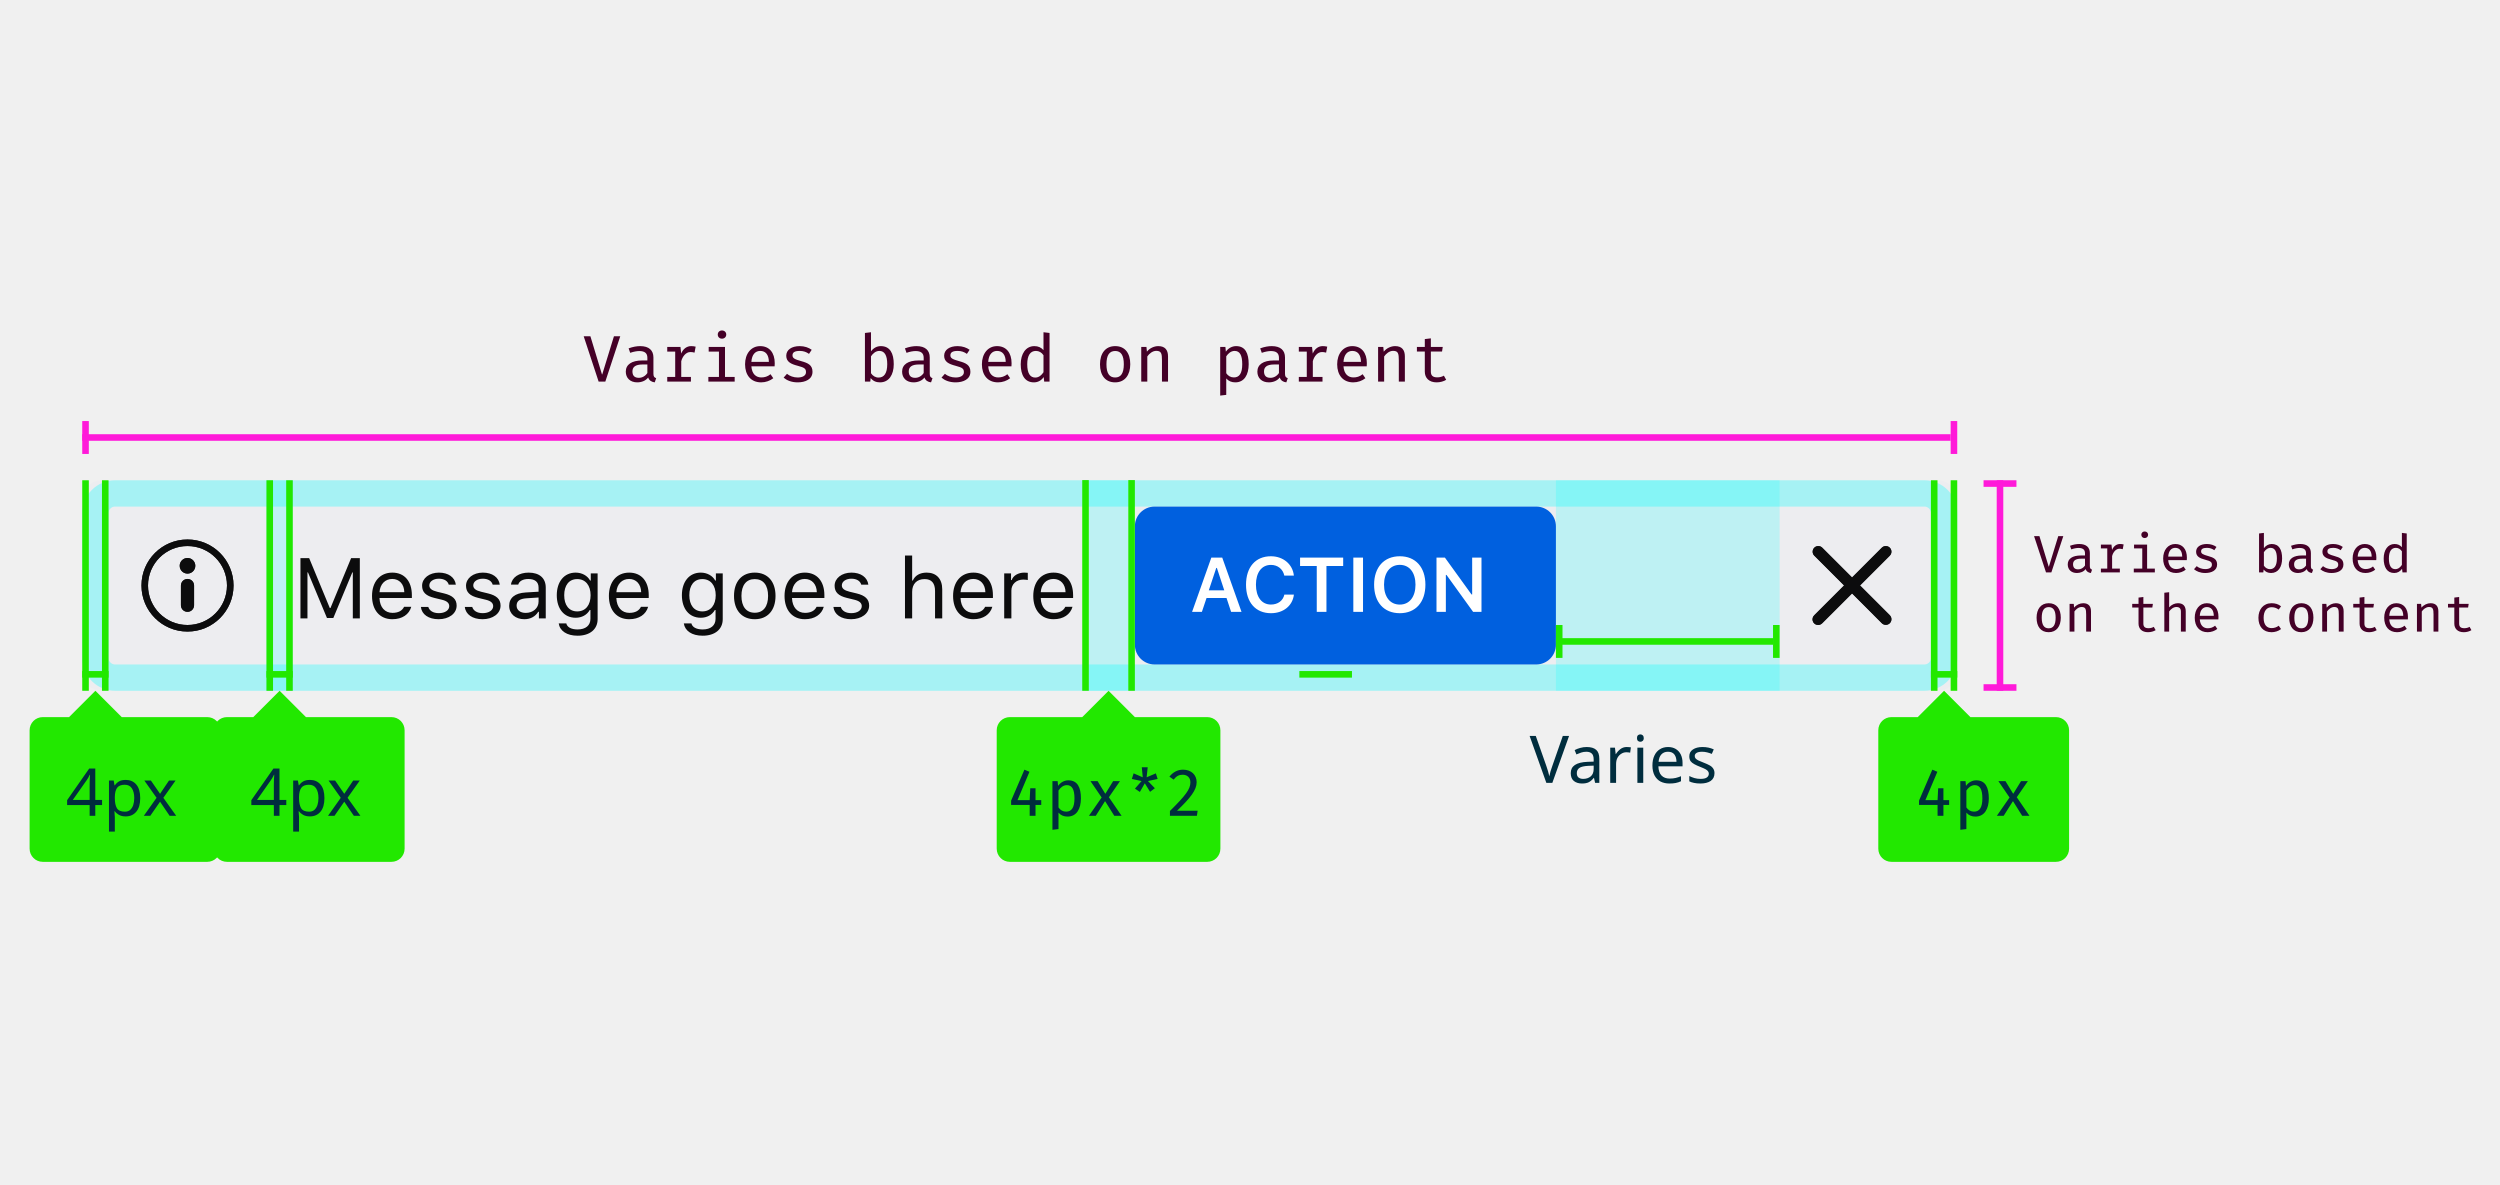
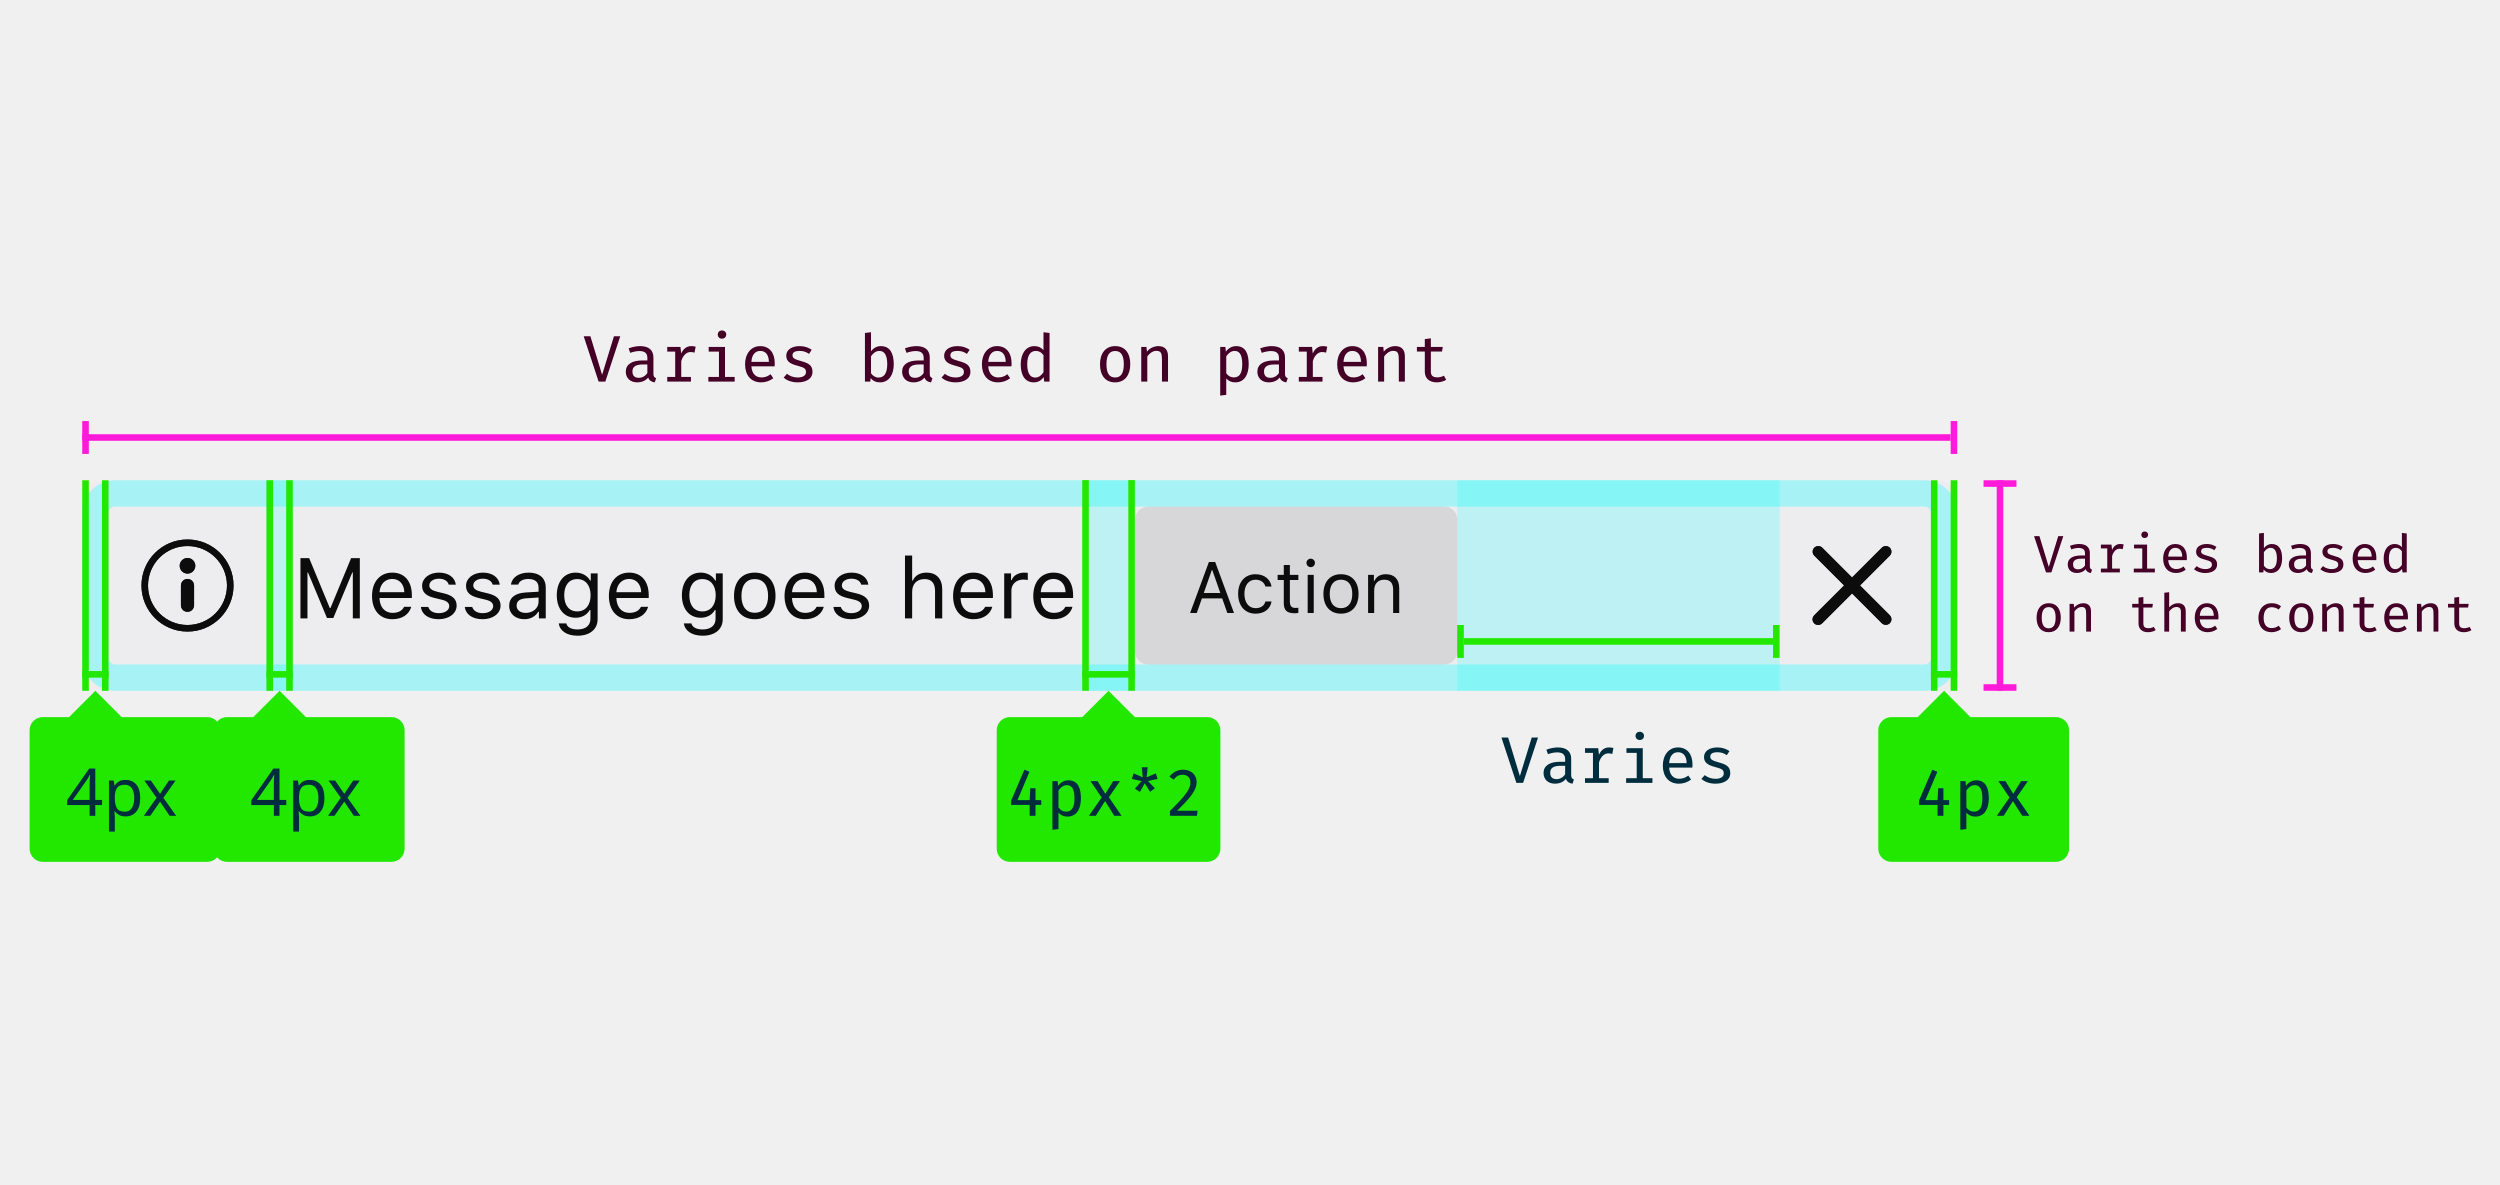
<svg xmlns="http://www.w3.org/2000/svg" xmlns:xlink="http://www.w3.org/1999/xlink" width="380" height="180" viewBox="0 0 380 180">
  <defs>
    <rect id="s-gen-a" width="285" height="32" rx="3" />
    <path id="s-gen-b" d="M7.223,5.989 L11.759,1.453 C12.084,1.116 12.08,0.582 11.749,0.251 C11.418,-0.08 10.884,-0.084 10.547,0.241 L6.011,4.777 L1.474,0.241 C1.137,-0.084 0.603,-0.08 0.272,0.251 C-0.058,0.582 -0.063,1.116 0.262,1.453 L4.799,5.989 L0.262,10.526 C0.039,10.742 -0.05,11.06 0.028,11.36 C0.106,11.66 0.34,11.894 0.64,11.972 C0.94,12.05 1.258,11.961 1.474,11.738 L6.011,7.201 L10.547,11.738 C10.884,12.063 11.418,12.058 11.749,11.728 C12.08,11.397 12.084,10.863 11.759,10.526 L7.223,5.989 Z" />
    <path id="s-gen-d" d="M7,0 C3.134,-6.66133815e-16 4.4408921e-16,3.134 0,7 C-4.4408921e-16,10.866 3.134,14 7,14 C10.866,14 14,10.866 14,7 C13.996,3.136 10.864,0.004 7,3.77475828e-15 L7,0 Z M7,13 C3.686,13 1,10.314 1,7 C1,3.686 3.686,1 7,1 C10.314,1 13,3.686 13,7 C12.996,10.312 10.312,12.996 7,13 Z M7,6 C6.448,6 6,6.448 6,7 L6,10 C6,10.552 6.448,11 7,11 C7.552,11 8,10.552 8,10 L8,7 C8,6.448 7.552,6 7,6 Z M7,2.812 C6.344,2.812 5.812,3.344 5.812,4 C5.812,4.656 6.344,5.188 7,5.188 C7.656,5.188 8.188,4.656 8.188,4 C8.188,3.685 8.063,3.383 7.84,3.16 C7.617,2.937 7.315,2.812 7,2.812 L7,2.812 Z" />
-     <rect id="s-gen-f" width="64" height="24" rx="3" />
+     <rect id="s-gen-f" width="49" height="24" x=".52" rx="2" />
  </defs>
  <g fill="none" fill-rule="evenodd">
    <g transform="translate(4.5 64)">
      <g transform="translate(8 9)">
        <use fill="#EDEDF0" xlink:href="#s-gen-a" />
        <rect width="281" height="28" x="2" y="2" stroke="#00FEFF" stroke-opacity=".3" stroke-width="4" rx="3" />
        <g transform="translate(257 4)">
          <rect width="24" height="24" />
          <g transform="translate(6 6)">
            <mask id="s-gen-c" fill="#fff">
              <use xlink:href="#s-gen-b" />
            </mask>
            <use fill="#0C0C0D" fill-opacity=".8" fill-rule="nonzero" xlink:href="#s-gen-b" />
            <g fill="#0C0C0D" mask="url(#s-gen-c)">
              <rect width="200" height="200" transform="translate(-89 -91)" />
            </g>
          </g>
        </g>
        <g transform="translate(4 4)">
          <rect width="24" height="24" />
          <g transform="translate(5 5)">
            <mask id="s-gen-e" fill="#fff">
              <use xlink:href="#s-gen-d" />
            </mask>
            <use fill="#0C0C0D" fill-opacity=".8" fill-rule="nonzero" xlink:href="#s-gen-d" />
            <g fill="#0C0C0D" mask="url(#s-gen-e)">
              <rect width="200" height="200" transform="translate(-94.059 -95.048)" />
            </g>
          </g>
        </g>
        <path fill="#0C0C0D" d="M42.194,21 L42.194,11.84 L40.868,11.84 L37.732,19.419 L37.63,19.419 L34.495,11.84 L33.168,11.84 L33.168,21 L34.234,21 L34.234,14.005 L34.311,14.005 L37.199,20.937 L38.164,20.937 L41.052,14.005 L41.128,14.005 L41.128,21 L42.194,21 Z M47.12,15.001 C46.028,15.001 45.267,15.801 45.184,17.014 L48.955,17.014 C48.929,15.801 48.206,15.001 47.12,15.001 Z M48.923,19.229 L50.015,19.229 C49.685,20.403 48.631,21.121 47.133,21.121 C45.235,21.121 44.048,19.75 44.048,17.585 C44.048,15.433 45.254,14.037 47.133,14.037 C48.98,14.037 50.104,15.351 50.104,17.477 L50.104,17.896 L45.184,17.896 L45.184,17.947 C45.241,19.299 45.997,20.156 47.158,20.156 C48.041,20.156 48.637,19.832 48.923,19.229 Z M51.659,16.03 C51.659,17.02 52.243,17.572 53.525,17.883 L54.699,18.169 C55.429,18.347 55.785,18.664 55.785,19.134 C55.785,19.762 55.125,20.2 54.204,20.2 C53.328,20.2 52.782,19.832 52.598,19.254 L51.475,19.254 C51.595,20.391 52.643,21.121 54.166,21.121 C55.721,21.121 56.908,20.276 56.908,19.051 C56.908,18.067 56.286,17.509 54.998,17.198 L53.944,16.944 C53.138,16.747 52.757,16.455 52.757,15.985 C52.757,15.376 53.392,14.963 54.204,14.963 C55.029,14.963 55.562,15.325 55.708,15.871 L56.788,15.871 C56.642,14.748 55.645,14.037 54.21,14.037 C52.757,14.037 51.659,14.894 51.659,16.03 Z M58.336,16.03 C58.336,17.02 58.92,17.572 60.203,17.883 L61.377,18.169 C62.107,18.347 62.462,18.664 62.462,19.134 C62.462,19.762 61.802,20.2 60.882,20.2 C60.006,20.2 59.46,19.832 59.276,19.254 L58.152,19.254 C58.273,20.391 59.32,21.121 60.844,21.121 C62.399,21.121 63.586,20.276 63.586,19.051 C63.586,18.067 62.964,17.509 61.675,17.198 L60.622,16.944 C59.815,16.747 59.435,16.455 59.435,15.985 C59.435,15.376 60.069,14.963 60.882,14.963 C61.707,14.963 62.24,15.325 62.386,15.871 L63.465,15.871 C63.319,14.748 62.323,14.037 60.888,14.037 C59.435,14.037 58.336,14.894 58.336,16.03 Z M67.407,20.162 C68.531,20.162 69.362,19.426 69.362,18.448 L69.362,17.82 L67.521,17.94 C66.48,18.01 66.023,18.372 66.023,19.058 C66.023,19.756 66.614,20.162 67.407,20.162 Z M67.204,21.121 C65.877,21.121 64.894,20.333 64.894,19.083 C64.894,17.858 65.795,17.153 67.388,17.058 L69.362,16.938 L69.362,16.315 C69.362,15.471 68.835,15.008 67.813,15.008 C66.995,15.008 66.423,15.319 66.271,15.858 L65.167,15.858 C65.312,14.76 66.392,14.037 67.852,14.037 C69.521,14.037 70.454,14.894 70.454,16.315 L70.454,21 L69.413,21 L69.413,19.991 L69.312,19.991 C68.867,20.721 68.118,21.121 67.204,21.121 Z M75.24,19.934 C76.51,19.934 77.271,18.969 77.271,17.477 C77.271,15.985 76.503,15.021 75.24,15.021 C73.971,15.021 73.26,15.985 73.26,17.477 C73.26,18.969 73.971,19.934 75.24,19.934 Z M75.291,23.628 C73.641,23.628 72.587,22.885 72.422,21.755 L73.577,21.755 C73.698,22.314 74.307,22.676 75.291,22.676 C76.516,22.676 77.246,22.073 77.246,21.063 L77.246,19.718 L77.145,19.718 C76.713,20.473 75.938,20.898 74.999,20.898 C73.228,20.898 72.13,19.527 72.13,17.477 C72.13,15.427 73.241,14.037 74.999,14.037 C75.958,14.037 76.802,14.506 77.195,15.243 L77.297,15.243 L77.297,14.157 L78.338,14.157 L78.338,21.121 C78.338,22.65 77.157,23.628 75.291,23.628 Z M83.124,15.001 C82.032,15.001 81.271,15.801 81.188,17.014 L84.958,17.014 C84.933,15.801 84.209,15.001 83.124,15.001 Z M84.927,19.229 L86.019,19.229 C85.688,20.403 84.635,21.121 83.137,21.121 C81.239,21.121 80.052,19.75 80.052,17.585 C80.052,15.433 81.258,14.037 83.137,14.037 C84.984,14.037 86.107,15.351 86.107,17.477 L86.107,17.896 L81.188,17.896 L81.188,17.947 C81.245,19.299 82,20.156 83.162,20.156 C84.044,20.156 84.641,19.832 84.927,19.229 Z M94.258,19.934 C95.527,19.934 96.289,18.969 96.289,17.477 C96.289,15.985 95.521,15.021 94.258,15.021 C92.988,15.021 92.277,15.985 92.277,17.477 C92.277,18.969 92.988,19.934 94.258,19.934 Z M94.309,23.628 C92.658,23.628 91.604,22.885 91.439,21.755 L92.595,21.755 C92.715,22.314 93.325,22.676 94.309,22.676 C95.534,22.676 96.264,22.073 96.264,21.063 L96.264,19.718 L96.162,19.718 C95.73,20.473 94.956,20.898 94.017,20.898 C92.246,20.898 91.147,19.527 91.147,17.477 C91.147,15.427 92.258,14.037 94.017,14.037 C94.975,14.037 95.819,14.506 96.213,15.243 L96.314,15.243 L96.314,14.157 L97.355,14.157 L97.355,21.121 C97.355,22.65 96.175,23.628 94.309,23.628 Z M102.224,21.121 C100.275,21.121 99.069,19.775 99.069,17.579 C99.069,15.376 100.275,14.037 102.224,14.037 C104.173,14.037 105.379,15.376 105.379,17.579 C105.379,19.775 104.173,21.121 102.224,21.121 Z M102.224,20.137 C103.519,20.137 104.249,19.197 104.249,17.579 C104.249,15.954 103.519,15.021 102.224,15.021 C100.929,15.021 100.199,15.954 100.199,17.579 C100.199,19.197 100.929,20.137 102.224,20.137 Z M109.822,15.001 C108.73,15.001 107.969,15.801 107.886,17.014 L111.657,17.014 C111.631,15.801 110.908,15.001 109.822,15.001 Z M111.625,19.229 L112.717,19.229 C112.387,20.403 111.333,21.121 109.835,21.121 C107.937,21.121 106.75,19.75 106.75,17.585 C106.75,15.433 107.956,14.037 109.835,14.037 C111.682,14.037 112.806,15.351 112.806,17.477 L112.806,17.896 L107.886,17.896 L107.886,17.947 C107.943,19.299 108.699,20.156 109.86,20.156 C110.743,20.156 111.339,19.832 111.625,19.229 Z M114.361,16.03 C114.361,17.02 114.945,17.572 116.227,17.883 L117.401,18.169 C118.131,18.347 118.487,18.664 118.487,19.134 C118.487,19.762 117.827,20.2 116.906,20.2 C116.03,20.2 115.484,19.832 115.3,19.254 L114.177,19.254 C114.297,20.391 115.345,21.121 116.868,21.121 C118.423,21.121 119.61,20.276 119.61,19.051 C119.61,18.067 118.988,17.509 117.7,17.198 L116.646,16.944 C115.84,16.747 115.459,16.455 115.459,15.985 C115.459,15.376 116.094,14.963 116.906,14.963 C117.731,14.963 118.265,15.325 118.411,15.871 L119.49,15.871 C119.344,14.748 118.347,14.037 116.913,14.037 C115.459,14.037 114.361,14.894 114.361,16.03 Z M125.057,21 L126.148,21 L126.148,16.95 C126.148,15.795 126.821,15.021 128.046,15.021 C129.081,15.021 129.627,15.624 129.627,16.836 L129.627,21 L130.719,21 L130.719,16.569 C130.719,14.963 129.805,14.037 128.357,14.037 C127.31,14.037 126.593,14.481 126.25,15.236 L126.148,15.236 L126.148,11.44 L125.057,11.44 L125.057,21 Z M135.441,15.001 C134.35,15.001 133.588,15.801 133.505,17.014 L137.276,17.014 C137.25,15.801 136.527,15.001 135.441,15.001 Z M137.244,19.229 L138.336,19.229 C138.006,20.403 136.952,21.121 135.454,21.121 C133.556,21.121 132.369,19.75 132.369,17.585 C132.369,15.433 133.575,14.037 135.454,14.037 C137.301,14.037 138.425,15.351 138.425,17.477 L138.425,17.896 L133.505,17.896 L133.505,17.947 C133.562,19.299 134.318,20.156 135.479,20.156 C136.362,20.156 136.958,19.832 137.244,19.229 Z M140.139,21 L141.23,21 L141.23,16.76 C141.23,15.795 141.986,15.097 143.027,15.097 C143.243,15.097 143.636,15.135 143.725,15.16 L143.725,14.068 C143.585,14.049 143.357,14.037 143.179,14.037 C142.271,14.037 141.484,14.506 141.281,15.173 L141.18,15.173 L141.18,14.157 L140.139,14.157 L140.139,21 Z M147.629,15.001 C146.537,15.001 145.775,15.801 145.693,17.014 L149.463,17.014 C149.438,15.801 148.714,15.001 147.629,15.001 Z M149.432,19.229 L150.523,19.229 C150.193,20.403 149.14,21.121 147.642,21.121 C145.744,21.121 144.557,19.75 144.557,17.585 C144.557,15.433 145.763,14.037 147.642,14.037 C149.489,14.037 150.612,15.351 150.612,17.477 L150.612,17.896 L145.693,17.896 L145.693,17.947 C145.75,19.299 146.505,20.156 147.667,20.156 C148.549,20.156 149.146,19.832 149.432,19.229 Z" />
-         <g transform="translate(160 4)">
-           <mask id="s-gen-g" fill="#fff">
-             <use xlink:href="#s-gen-f" />
-           </mask>
-           <use fill="#0060DF" xlink:href="#s-gen-f" />
-           <path fill="#FFF" d="M14.627,16 L13.93,13.892 L10.896,13.892 L10.188,16 L8.697,16 L11.622,7.756 L13.279,7.756 L16.209,16 L14.627,16 Z M12.37,9.327 L11.239,12.727 L13.587,12.727 L12.467,9.327 L12.37,9.327 Z M20.683,16.206 C22.585,16.206 23.979,15.069 24.173,13.383 L22.722,13.383 C22.522,14.309 21.728,14.892 20.683,14.892 C19.277,14.892 18.403,13.738 18.403,11.875 C18.403,10.019 19.277,8.865 20.677,8.865 C21.717,8.865 22.511,9.504 22.716,10.493 L24.167,10.493 C23.996,8.773 22.551,7.551 20.677,7.551 C18.34,7.551 16.895,9.202 16.895,11.881 C16.895,14.549 18.346,16.206 20.683,16.206 Z M29.12,16 L29.12,9.03 L31.663,9.03 L31.663,7.756 L25.11,7.756 L25.11,9.03 L27.647,9.03 L27.647,16 L29.12,16 Z M34.679,16 L34.679,7.756 L33.205,7.756 L33.205,16 L34.679,16 Z M40.272,7.551 C42.666,7.551 44.162,9.213 44.162,11.875 C44.162,14.532 42.677,16.206 40.272,16.206 C37.85,16.206 36.364,14.537 36.364,11.875 C36.364,9.213 37.878,7.551 40.272,7.551 Z M40.272,8.859 C38.804,8.859 37.873,10.03 37.873,11.875 C37.873,13.715 38.781,14.897 40.272,14.897 C41.74,14.897 42.654,13.715 42.654,11.875 C42.654,10.03 41.735,8.859 40.272,8.859 Z M47.27,16 L47.27,10.39 L47.367,10.39 L51.412,16 L52.686,16 L52.686,7.756 L51.269,7.756 L51.269,13.361 L51.172,13.361 L47.127,7.756 L45.848,7.756 L45.848,16 L47.27,16 Z" mask="url(#s-gen-g)" />
-         </g>
      </g>
      <g fill="#FF1AD9" transform="translate(8)">
        <rect width="1" height="5" />
        <rect width="1" height="5" x="284" />
        <rect width="284" height="1" y="2" />
      </g>
      <g fill="#FF1AD9" transform="translate(297 9)">
        <rect width="5" height="1" />
        <rect width="5" height="1" y="31" />
        <rect width="1" height="32" x="2" />
      </g>
-       <rect width="34" height="32" x="232" y="9" fill="#00FEFF" fill-opacity=".2" />
+       <rect width="48.981" height="32" x="217.019" y="9" fill="#00FEFF" fill-opacity=".2" />
      <rect width="6" height="32" x="161" y="9" fill="#00FEFF" fill-opacity=".2" />
      <rect width="4" height="32" x="36" y="9" fill="#00FEFF" fill-opacity=".2" />
      <g transform="translate(28 9)">
        <rect width="1" height="32" x="8" fill="#22E800" />
        <rect width="1" height="32" x="11" fill="#22E800" />
        <rect width="4" height="1" x="8" y="29" fill="#22E800" />
        <path fill="#22E800" d="M14,36 L10,32 L6,36 L2,36 L2,36 C0.895,36 -1.3527075e-16,36.895 -5.91645679e-31,38 L-5.91645679e-31,56 C1.3527075e-16,57.105 0.895,58 2,58 L27,58 C28.105,58 29,57.105 29,56 L29,38 C29,36.895 28.105,36 27,36 L14,36 Z" />
        <text fill="#002D3E" font-family="FiraMonoOT, Fira Mono OT" font-size="10">
          <tspan x="5.5" y="51">4px</tspan>
        </text>
      </g>
      <g transform="translate(0 9)">
        <rect width="1" height="32" x="8" fill="#22E800" />
        <rect width="1" height="32" x="11" fill="#22E800" />
        <rect width="4" height="1" x="8" y="29" fill="#22E800" />
        <path fill="#22E800" d="M14,36 L10,32 L6,36 L2,36 L2,36 C0.895,36 -1.3527075e-16,36.895 -5.91645679e-31,38 L-5.91645679e-31,56 C1.3527075e-16,57.105 0.895,58 2,58 L27,58 C28.105,58 29,57.105 29,56 L29,38 C29,36.895 28.105,36 27,36 L14,36 Z" />
        <text fill="#002D3E" font-family="FiraMonoOT, Fira Mono OT" font-size="10">
          <tspan x="5.5" y="51">4px</tspan>
        </text>
      </g>
      <g transform="translate(281 9)">
        <rect width="1" height="32" x="8" fill="#22E800" />
        <rect width="1" height="32" x="11" fill="#22E800" />
        <rect width="4" height="1" x="8" y="29" fill="#22E800" />
        <path fill="#22E800" d="M14,36 L10,32 L6,36 L2,36 L2,36 C0.895,36 -1.91162759e-15,36.895 -1.77635684e-15,38 L-1.77635684e-15,56 C-1.64108609e-15,57.105 0.895,58 2,58 L27,58 C28.105,58 29,57.105 29,56 L29,38 C29,36.895 28.105,36 27,36 L14,36 Z" />
        <path fill="#002D3E" d="M10.77,49.35 L10.77,48.62 L9.9,48.62 L9.9,46.82 L9.1,46.82 L9.01,48.62 L7.16,48.62 L8.98,44.31 L8.21,43.99 L6.19,48.7 L6.19,49.35 L9.01,49.35 L9.01,51 L9.9,51 L9.9,49.35 L10.77,49.35 Z M13.39,53.02 L12.47,53.13 L12.47,45.73 L13.26,45.73 L13.33,46.45 C13.72,45.91 14.28,45.61 14.89,45.61 C16.29,45.61 16.8,46.7 16.8,48.36 C16.8,49.96 16.13,51.12 14.77,51.12 C14.2,51.12 13.73,50.93 13.39,50.52 L13.39,53.02 Z M14.55,50.37 C15.39,50.37 15.82,49.74 15.82,48.36 C15.82,46.99 15.45,46.34 14.66,46.34 C14.1,46.34 13.67,46.74 13.39,47.16 L13.39,49.73 C13.66,50.14 14.07,50.37 14.55,50.37 Z M20.49,48.8 L21.87,51 L22.98,51 L21.05,48.18 L22.74,45.73 L21.7,45.73 L20.53,47.63 L20.49,47.63 L19.33,45.73 L18.25,45.73 L19.95,48.22 L18.02,51 L19.06,51 L20.45,48.8 L20.49,48.8 Z" />
      </g>
-       <g transform="translate(228 31)">
-         <rect width="1" height="5" x="4" fill="#22E800" />
-         <rect width="1" height="5" x="37" fill="#22E800" />
-         <rect width="33" height="1" x="4" y="2" fill="#22E800" />
-         <text fill="#002D3E" font-family="FiraMonoOT, Fira Mono OT" font-size="10">
-           <tspan x="0" y="24">Varies</tspan>
-         </text>
+       <g transform="translate(217 31)">
+         <rect width="1" height="5" fill="#22E800" />
+         <rect width="1" height="5" x="48" fill="#22E800" />
+         <rect width="47" height="1" x="1" y="2" fill="#22E800" />
+         <path fill="#002D3E" d="M9.5,22.91 L7.74,17.11 L6.72,17.11 L8.99,24 L10.01,24 L12.28,17.11 L11.32,17.11 L9.54,22.91 L9.5,22.91 Z M17.32,20.33 L17.32,22.81 C17.32,23.23 17.45,23.39 17.74,23.48 L17.52,24.12 C17.05,24.06 16.68,23.85 16.52,23.38 C16.15,23.88 15.5,24.12 14.86,24.12 C13.8,24.12 13.12,23.47 13.12,22.49 C13.12,21.4 14.03,20.79 15.63,20.79 L16.4,20.79 L16.4,20.38 C16.4,19.64 15.94,19.36 15.17,19.36 C14.82,19.36 14.33,19.44 13.79,19.63 L13.55,18.95 C14.2,18.71 14.79,18.61 15.31,18.61 C16.65,18.61 17.32,19.26 17.32,20.33 Z M15.11,23.43 C15.61,23.43 16.1,23.16 16.4,22.7 L16.4,21.4 L15.68,21.4 C14.55,21.4 14.13,21.81 14.13,22.45 C14.13,23.1 14.45,23.43 15.11,23.43 Z M23.02,23.29 L21.55,23.29 L21.55,20.91 C21.73,20.18 22.27,19.51 22.93,19.51 C23.15,19.51 23.31,19.53 23.57,19.6 L23.74,18.69 C23.44,18.63 23.29,18.61 23.04,18.61 C22.42,18.61 21.84,19 21.54,19.74 L21.43,18.73 L19.42,18.73 L19.42,19.44 L20.63,19.44 L20.63,23.29 L19.42,23.29 L19.42,24 L23.02,24 L23.02,23.29 Z M28.2,18.73 L25.72,18.73 L25.72,19.44 L27.28,19.44 L27.28,23.29 L25.67,23.29 L25.67,24 L29.67,24 L29.67,23.29 L28.2,23.29 L28.2,18.73 Z M28.39,16.85 C28.39,16.5 28.12,16.23 27.74,16.23 C27.36,16.23 27.1,16.5 27.1,16.85 C27.1,17.21 27.36,17.48 27.74,17.48 C28.12,17.48 28.39,17.21 28.39,16.85 Z M35.74,21.68 L32.21,21.68 C32.29,22.85 32.92,23.37 33.72,23.37 C34.2,23.37 34.67,23.25 35.12,22.88 L35.54,23.49 C35.05,23.88 34.38,24.12 33.7,24.12 C32.13,24.12 31.25,23.01 31.25,21.37 C31.25,19.78 32.15,18.61 33.55,18.61 C34.93,18.61 35.76,19.6 35.76,21.21 C35.76,21.39 35.75,21.56 35.74,21.68 Z M33.55,19.34 C32.83,19.34 32.28,19.87 32.21,21 L34.87,21 C34.85,19.91 34.37,19.34 33.55,19.34 Z M39.25,23.38 C38.63,23.38 38.03,23.16 37.62,22.82 L37.11,23.4 C37.57,23.8 38.28,24.12 39.25,24.12 C40.4,24.12 41.5,23.66 41.5,22.51 C41.5,21.49 40.82,21.18 39.81,20.9 C38.78,20.61 38.46,20.45 38.46,20.01 C38.46,19.59 38.75,19.34 39.57,19.34 C40.14,19.34 40.58,19.51 40.97,19.79 L41.38,19.17 C40.92,18.84 40.31,18.61 39.55,18.61 C38.32,18.61 37.51,19.18 37.51,20.07 C37.51,20.99 38.21,21.33 39.25,21.6 C40.34,21.88 40.51,22.07 40.51,22.58 C40.51,23.07 40.03,23.38 39.25,23.38 Z" />
      </g>
      <g fill="#22E800" transform="translate(160 8)">
        <rect width="1" height="32.027" y=".973" />
        <rect width="1" height="32.027" x="7" y=".973" />
-         <rect width="8" height="1" x="33" y="30" />
+         <rect width="8" height="1" y="30" />
      </g>
    </g>
    <path fill="#440027" d="M91.5 56.91L89.74 51.11 88.72 51.11 90.99 58 92.01 58 94.28 51.11 93.32 51.11 91.54 56.91 91.5 56.91zM99.32 54.33L99.32 56.81C99.32 57.23 99.45 57.39 99.74 57.48L99.52 58.12C99.05 58.06 98.68 57.85 98.52 57.38 98.15 57.88 97.5 58.12 96.86 58.12 95.8 58.12 95.12 57.47 95.12 56.49 95.12 55.4 96.03 54.79 97.63 54.79L98.4 54.79 98.4 54.38C98.4 53.64 97.94 53.36 97.17 53.36 96.82 53.36 96.33 53.44 95.79 53.63L95.55 52.95C96.2 52.71 96.79 52.61 97.31 52.61 98.65 52.61 99.32 53.26 99.32 54.33zM97.11 57.43C97.61 57.43 98.1 57.16 98.4 56.7L98.4 55.4 97.68 55.4C96.55 55.4 96.13 55.81 96.13 56.45 96.13 57.1 96.45 57.43 97.11 57.43zM105.02 57.29L103.55 57.29 103.55 54.91C103.73 54.18 104.27 53.51 104.93 53.51 105.15 53.51 105.31 53.53 105.57 53.6L105.74 52.69C105.44 52.63 105.29 52.61 105.04 52.61 104.42 52.61 103.84 53 103.54 53.74L103.43 52.73 101.42 52.73 101.42 53.44 102.63 53.44 102.63 57.29 101.42 57.29 101.42 58 105.02 58 105.02 57.29zM110.2 52.73L107.72 52.73 107.72 53.44 109.28 53.44 109.28 57.29 107.67 57.29 107.67 58 111.67 58 111.67 57.29 110.2 57.29 110.2 52.73zM110.39 50.85C110.39 50.5 110.12 50.23 109.74 50.23 109.36 50.23 109.1 50.5 109.1 50.85 109.1 51.21 109.36 51.48 109.74 51.48 110.12 51.48 110.39 51.21 110.39 50.85zM117.74 55.68L114.21 55.68C114.29 56.85 114.92 57.37 115.72 57.37 116.2 57.37 116.67 57.25 117.12 56.88L117.54 57.49C117.05 57.88 116.38 58.12 115.7 58.12 114.13 58.12 113.25 57.01 113.25 55.37 113.25 53.78 114.15 52.61 115.55 52.61 116.93 52.61 117.76 53.6 117.76 55.21 117.76 55.39 117.75 55.56 117.74 55.68zM115.55 53.34C114.83 53.34 114.28 53.87 114.21 55L116.87 55C116.85 53.91 116.37 53.34 115.55 53.34zM121.25 57.38C120.63 57.38 120.03 57.16 119.62 56.82L119.11 57.4C119.57 57.8 120.28 58.12 121.25 58.12 122.4 58.12 123.5 57.66 123.5 56.51 123.5 55.49 122.82 55.18 121.81 54.9 120.78 54.61 120.46 54.45 120.46 54.01 120.46 53.59 120.75 53.34 121.57 53.34 122.14 53.34 122.58 53.51 122.97 53.79L123.38 53.17C122.92 52.84 122.31 52.61 121.55 52.61 120.32 52.61 119.51 53.18 119.51 54.07 119.51 54.99 120.21 55.33 121.25 55.6 122.34 55.88 122.51 56.07 122.51 56.58 122.51 57.07 122.03 57.38 121.25 57.38zM132.39 50.5L132.39 53.4C132.77 52.9 133.28 52.61 133.88 52.61 135.28 52.61 135.85 53.7 135.85 55.36 135.85 56.96 135.12 58.12 133.76 58.12 133.16 58.12 132.69 57.91 132.34 57.46L132.28 58 131.47 58 131.47 50.61 132.39 50.5zM133.54 57.39C134.38 57.39 134.86 56.74 134.86 55.36 134.86 53.99 134.44 53.34 133.66 53.34 133.1 53.34 132.67 53.74 132.39 54.16L132.39 56.73C132.66 57.14 133.07 57.39 133.54 57.39zM141.32 54.33L141.32 56.81C141.32 57.23 141.45 57.39 141.74 57.48L141.52 58.12C141.05 58.06 140.68 57.85 140.52 57.38 140.15 57.88 139.5 58.12 138.86 58.12 137.8 58.12 137.12 57.47 137.12 56.49 137.12 55.4 138.03 54.79 139.63 54.79L140.4 54.79 140.4 54.38C140.4 53.64 139.94 53.36 139.17 53.36 138.82 53.36 138.33 53.44 137.79 53.63L137.55 52.95C138.2 52.71 138.79 52.61 139.31 52.61 140.65 52.61 141.32 53.26 141.32 54.33zM139.11 57.43C139.61 57.43 140.1 57.16 140.4 56.7L140.4 55.4 139.68 55.4C138.55 55.4 138.13 55.81 138.13 56.45 138.13 57.1 138.45 57.43 139.11 57.43zM145.25 57.38C144.63 57.38 144.03 57.16 143.62 56.82L143.11 57.4C143.57 57.8 144.28 58.12 145.25 58.12 146.4 58.12 147.5 57.66 147.5 56.51 147.5 55.49 146.82 55.18 145.81 54.9 144.78 54.61 144.46 54.45 144.46 54.01 144.46 53.59 144.75 53.34 145.57 53.34 146.14 53.34 146.58 53.51 146.97 53.79L147.38 53.17C146.92 52.84 146.31 52.61 145.55 52.61 144.32 52.61 143.51 53.18 143.51 54.07 143.51 54.99 144.21 55.33 145.25 55.6 146.34 55.88 146.51 56.07 146.51 56.58 146.51 57.07 146.03 57.38 145.25 57.38zM153.74 55.68L150.21 55.68C150.29 56.85 150.92 57.37 151.72 57.37 152.2 57.37 152.67 57.25 153.12 56.88L153.54 57.49C153.05 57.88 152.38 58.12 151.7 58.12 150.13 58.12 149.25 57.01 149.25 55.37 149.25 53.78 150.15 52.61 151.55 52.61 152.93 52.61 153.76 53.6 153.76 55.21 153.76 55.39 153.75 55.56 153.74 55.68zM151.55 53.34C150.83 53.34 150.28 53.87 150.21 55L152.87 55C152.85 53.91 152.37 53.34 151.55 53.34zM157.46 53.34C156.62 53.34 156.14 54 156.14 55.37 156.14 56.73 156.57 57.39 157.36 57.39 157.92 57.39 158.33 57.01 158.61 56.58L158.61 53.99C158.33 53.58 157.93 53.34 157.46 53.34zM157.22 52.61C157.81 52.61 158.26 52.82 158.61 53.22L158.61 50.5 159.53 50.61 159.53 58 158.72 58 158.64 57.32C158.26 57.86 157.74 58.12 157.15 58.12 155.78 58.12 155.15 57.01 155.15 55.37 155.15 53.78 155.92 52.61 157.22 52.61zM170.82 55.36C170.82 53.99 170.38 53.35 169.51 53.35 168.63 53.35 168.18 53.99 168.18 55.37 168.18 56.74 168.62 57.38 169.5 57.38 170.38 57.38 170.82 56.74 170.82 55.36zM167.2 55.37C167.2 53.74 168.01 52.61 169.51 52.61 171.01 52.61 171.8 53.69 171.8 55.36 171.8 56.99 170.99 58.12 169.5 58.12 168 58.12 167.2 57.04 167.2 55.37zM174.39 58L174.39 54.18C174.67 53.77 175.18 53.33 175.75 53.33 176.52 53.33 176.62 53.74 176.62 54.77L176.62 58 177.54 58 177.54 54.17C177.54 53.19 177.08 52.61 176.06 52.61 175.44 52.61 174.76 52.91 174.33 53.45L174.26 52.73 173.47 52.73 173.47 58 174.39 58zM186.39 60.02L185.47 60.13 185.47 52.73 186.26 52.73 186.33 53.45C186.72 52.91 187.28 52.61 187.89 52.61 189.29 52.61 189.8 53.7 189.8 55.36 189.8 56.96 189.13 58.12 187.77 58.12 187.2 58.12 186.73 57.93 186.39 57.52L186.39 60.02zM187.55 57.37C188.39 57.37 188.82 56.74 188.82 55.36 188.82 53.99 188.45 53.34 187.66 53.34 187.1 53.34 186.67 53.74 186.39 54.16L186.39 56.73C186.66 57.14 187.07 57.37 187.55 57.37zM195.32 54.33L195.32 56.81C195.32 57.23 195.45 57.39 195.74 57.48L195.52 58.12C195.05 58.06 194.68 57.85 194.52 57.38 194.15 57.88 193.5 58.12 192.86 58.12 191.8 58.12 191.12 57.47 191.12 56.49 191.12 55.4 192.03 54.79 193.63 54.79L194.4 54.79 194.4 54.38C194.4 53.64 193.94 53.36 193.17 53.36 192.82 53.36 192.33 53.44 191.79 53.63L191.55 52.95C192.2 52.71 192.79 52.61 193.31 52.61 194.65 52.61 195.32 53.26 195.32 54.33zM193.11 57.43C193.61 57.43 194.1 57.16 194.4 56.7L194.4 55.4 193.68 55.4C192.55 55.4 192.13 55.81 192.13 56.45 192.13 57.1 192.45 57.43 193.11 57.43zM201.02 57.29L199.55 57.29 199.55 54.91C199.73 54.18 200.27 53.51 200.93 53.51 201.15 53.51 201.31 53.53 201.57 53.6L201.74 52.69C201.44 52.63 201.29 52.61 201.04 52.61 200.42 52.61 199.84 53 199.54 53.74L199.43 52.73 197.42 52.73 197.42 53.44 198.63 53.44 198.63 57.29 197.42 57.29 197.42 58 201.02 58 201.02 57.29zM207.74 55.68L204.21 55.68C204.29 56.85 204.92 57.37 205.72 57.37 206.2 57.37 206.67 57.25 207.12 56.88L207.54 57.49C207.05 57.88 206.38 58.12 205.7 58.12 204.13 58.12 203.25 57.01 203.25 55.37 203.25 53.78 204.15 52.61 205.55 52.61 206.93 52.61 207.76 53.6 207.76 55.21 207.76 55.39 207.75 55.56 207.74 55.68zM205.55 53.34C204.83 53.34 204.28 53.87 204.21 55L206.87 55C206.85 53.91 206.37 53.34 205.55 53.34zM210.39 58L210.39 54.18C210.67 53.77 211.18 53.33 211.75 53.33 212.52 53.33 212.62 53.74 212.62 54.77L212.62 58 213.54 58 213.54 54.17C213.54 53.19 213.08 52.61 212.06 52.61 211.44 52.61 210.76 52.91 210.33 53.45L210.26 52.73 209.47 52.73 209.47 58 210.39 58zM219.47 57.1C219.2 57.26 218.86 57.36 218.47 57.36 217.77 57.36 217.49 57.07 217.49 56.48L217.49 53.43 219.19 53.43 219.3 52.73 217.49 52.73 217.49 51.43 216.57 51.54 216.57 52.73 215.37 52.73 215.37 53.43 216.57 53.43 216.57 56.49C216.57 57.45 217.21 58.12 218.37 58.12 218.89 58.12 219.45 57.97 219.82 57.73L219.47 57.1zM311.4 86.128L309.992 81.488 309.176 81.488 310.992 87 311.808 87 313.624 81.488 312.856 81.488 311.432 86.128 311.4 86.128zM317.656 84.064L317.656 86.048C317.656 86.384 317.76 86.512 317.992 86.584L317.816 87.096C317.44 87.048 317.144 86.88 317.016 86.504 316.72 86.904 316.2 87.096 315.688 87.096 314.84 87.096 314.296 86.576 314.296 85.792 314.296 84.92 315.024 84.432 316.304 84.432L316.92 84.432 316.92 84.104C316.92 83.512 316.552 83.288 315.936 83.288 315.656 83.288 315.264 83.352 314.832 83.504L314.64 82.96C315.16 82.768 315.632 82.688 316.048 82.688 317.12 82.688 317.656 83.208 317.656 84.064zM315.888 86.544C316.288 86.544 316.68 86.328 316.92 85.96L316.92 84.92 316.344 84.92C315.44 84.92 315.104 85.248 315.104 85.76 315.104 86.28 315.36 86.544 315.888 86.544zM322.216 86.432L321.04 86.432 321.04 84.528C321.184 83.944 321.616 83.408 322.144 83.408 322.32 83.408 322.448 83.424 322.656 83.48L322.792 82.752C322.552 82.704 322.432 82.688 322.232 82.688 321.736 82.688 321.272 83 321.032 83.592L320.944 82.784 319.336 82.784 319.336 83.352 320.304 83.352 320.304 86.432 319.336 86.432 319.336 87 322.216 87 322.216 86.432zM326.36 82.784L324.376 82.784 324.376 83.352 325.624 83.352 325.624 86.432 324.336 86.432 324.336 87 327.536 87 327.536 86.432 326.36 86.432 326.36 82.784zM326.512 81.28C326.512 81 326.296 80.784 325.992 80.784 325.688 80.784 325.48 81 325.48 81.28 325.48 81.568 325.688 81.784 325.992 81.784 326.296 81.784 326.512 81.568 326.512 81.28zM332.392 85.144L329.568 85.144C329.632 86.08 330.136 86.496 330.776 86.496 331.16 86.496 331.536 86.4 331.896 86.104L332.232 86.592C331.84 86.904 331.304 87.096 330.76 87.096 329.504 87.096 328.8 86.208 328.8 84.896 328.8 83.624 329.52 82.688 330.64 82.688 331.744 82.688 332.408 83.48 332.408 84.768 332.408 84.912 332.4 85.048 332.392 85.144zM330.64 83.272C330.064 83.272 329.624 83.696 329.568 84.6L331.696 84.6C331.68 83.728 331.296 83.272 330.64 83.272zM335.2 86.504C334.704 86.504 334.224 86.328 333.896 86.056L333.488 86.52C333.856 86.84 334.424 87.096 335.2 87.096 336.12 87.096 337 86.728 337 85.808 337 84.992 336.456 84.744 335.648 84.52 334.824 84.288 334.568 84.16 334.568 83.808 334.568 83.472 334.8 83.272 335.456 83.272 335.912 83.272 336.264 83.408 336.576 83.632L336.904 83.136C336.536 82.872 336.048 82.688 335.44 82.688 334.456 82.688 333.808 83.144 333.808 83.856 333.808 84.592 334.368 84.864 335.2 85.08 336.072 85.304 336.208 85.456 336.208 85.864 336.208 86.256 335.824 86.504 335.2 86.504zM344.112 81L344.112 83.32C344.416 82.92 344.824 82.688 345.304 82.688 346.424 82.688 346.88 83.56 346.88 84.888 346.88 86.168 346.296 87.096 345.208 87.096 344.728 87.096 344.352 86.928 344.072 86.568L344.024 87 343.376 87 343.376 81.088 344.112 81zM345.032 86.512C345.704 86.512 346.088 85.992 346.088 84.888 346.088 83.792 345.752 83.272 345.128 83.272 344.68 83.272 344.336 83.592 344.112 83.928L344.112 85.984C344.328 86.312 344.656 86.512 345.032 86.512zM351.256 84.064L351.256 86.048C351.256 86.384 351.36 86.512 351.592 86.584L351.416 87.096C351.04 87.048 350.744 86.88 350.616 86.504 350.32 86.904 349.8 87.096 349.288 87.096 348.44 87.096 347.896 86.576 347.896 85.792 347.896 84.92 348.624 84.432 349.904 84.432L350.52 84.432 350.52 84.104C350.52 83.512 350.152 83.288 349.536 83.288 349.256 83.288 348.864 83.352 348.432 83.504L348.24 82.96C348.76 82.768 349.232 82.688 349.648 82.688 350.72 82.688 351.256 83.208 351.256 84.064zM349.488 86.544C349.888 86.544 350.28 86.328 350.52 85.96L350.52 84.92 349.944 84.92C349.04 84.92 348.704 85.248 348.704 85.76 348.704 86.28 348.96 86.544 349.488 86.544zM354.4 86.504C353.904 86.504 353.424 86.328 353.096 86.056L352.688 86.52C353.056 86.84 353.624 87.096 354.4 87.096 355.32 87.096 356.2 86.728 356.2 85.808 356.2 84.992 355.656 84.744 354.848 84.52 354.024 84.288 353.768 84.16 353.768 83.808 353.768 83.472 354 83.272 354.656 83.272 355.112 83.272 355.464 83.408 355.776 83.632L356.104 83.136C355.736 82.872 355.248 82.688 354.64 82.688 353.656 82.688 353.008 83.144 353.008 83.856 353.008 84.592 353.568 84.864 354.4 85.08 355.272 85.304 355.408 85.456 355.408 85.864 355.408 86.256 355.024 86.504 354.4 86.504zM361.192 85.144L358.368 85.144C358.432 86.08 358.936 86.496 359.576 86.496 359.96 86.496 360.336 86.4 360.696 86.104L361.032 86.592C360.64 86.904 360.104 87.096 359.56 87.096 358.304 87.096 357.6 86.208 357.6 84.896 357.6 83.624 358.32 82.688 359.44 82.688 360.544 82.688 361.208 83.48 361.208 84.768 361.208 84.912 361.2 85.048 361.192 85.144zM359.44 83.272C358.864 83.272 358.424 83.696 358.368 84.6L360.496 84.6C360.48 83.728 360.096 83.272 359.44 83.272zM364.168 83.272C363.496 83.272 363.112 83.8 363.112 84.896 363.112 85.984 363.456 86.512 364.088 86.512 364.536 86.512 364.864 86.208 365.088 85.864L365.088 83.792C364.864 83.464 364.544 83.272 364.168 83.272zM363.976 82.688C364.448 82.688 364.808 82.856 365.088 83.176L365.088 81 365.824 81.088 365.824 87 365.176 87 365.112 86.456C364.808 86.888 364.392 87.096 363.92 87.096 362.824 87.096 362.32 86.208 362.32 84.896 362.32 83.624 362.936 82.688 363.976 82.688zM312.456 93.888C312.456 92.792 312.104 92.28 311.408 92.28 310.704 92.28 310.344 92.792 310.344 93.896 310.344 94.992 310.696 95.504 311.4 95.504 312.104 95.504 312.456 94.992 312.456 93.888zM309.56 93.896C309.56 92.592 310.208 91.688 311.408 91.688 312.608 91.688 313.24 92.552 313.24 93.888 313.24 95.192 312.592 96.096 311.4 96.096 310.2 96.096 309.56 95.232 309.56 93.896zM315.312 96L315.312 92.944C315.536 92.616 315.944 92.264 316.4 92.264 317.016 92.264 317.096 92.592 317.096 93.416L317.096 96 317.832 96 317.832 92.936C317.832 92.152 317.464 91.688 316.648 91.688 316.152 91.688 315.608 91.928 315.264 92.36L315.208 91.784 314.576 91.784 314.576 96 315.312 96zM327.376 95.28C327.16 95.408 326.888 95.488 326.576 95.488 326.016 95.488 325.792 95.256 325.792 94.784L325.792 92.344 327.152 92.344 327.24 91.784 325.792 91.784 325.792 90.744 325.056 90.832 325.056 91.784 324.096 91.784 324.096 92.344 325.056 92.344 325.056 94.792C325.056 95.56 325.568 96.096 326.496 96.096 326.912 96.096 327.36 95.976 327.656 95.784L327.376 95.28zM329.712 96L329.712 92.944C329.936 92.616 330.344 92.264 330.8 92.264 331.28 92.264 331.496 92.48 331.496 92.984L331.496 96 332.232 96 332.232 92.936C332.232 92.152 331.864 91.688 331.048 91.688 330.552 91.688 330.048 91.92 329.712 92.32L329.712 90.016 328.976 90.096 328.976 96 329.712 96zM337.192 94.144L334.368 94.144C334.432 95.08 334.936 95.496 335.576 95.496 335.96 95.496 336.336 95.4 336.696 95.104L337.032 95.592C336.64 95.904 336.104 96.096 335.56 96.096 334.304 96.096 333.6 95.208 333.6 93.896 333.6 92.624 334.32 91.688 335.44 91.688 336.544 91.688 337.208 92.48 337.208 93.768 337.208 93.912 337.2 94.048 337.192 94.144zM335.44 92.272C334.864 92.272 334.424 92.696 334.368 93.6L336.496 93.6C336.48 92.728 336.096 92.272 335.44 92.272zM345.288 95.472C344.584 95.472 344.072 95.016 344.072 93.912 344.072 92.816 344.576 92.296 345.288 92.296 345.656 92.296 346.016 92.4 346.36 92.656L346.72 92.16C346.328 91.832 345.832 91.688 345.288 91.688 344.016 91.688 343.28 92.64 343.28 93.912 343.28 95.232 344.008 96.096 345.28 96.096 345.76 96.096 346.328 95.936 346.72 95.616L346.368 95.112C346.024 95.368 345.64 95.472 345.288 95.472zM350.856 93.888C350.856 92.792 350.504 92.28 349.808 92.28 349.104 92.28 348.744 92.792 348.744 93.896 348.744 94.992 349.096 95.504 349.8 95.504 350.504 95.504 350.856 94.992 350.856 93.888zM347.96 93.896C347.96 92.592 348.608 91.688 349.808 91.688 351.008 91.688 351.64 92.552 351.64 93.888 351.64 95.192 350.992 96.096 349.8 96.096 348.6 96.096 347.96 95.232 347.96 93.896zM353.712 96L353.712 92.944C353.936 92.616 354.344 92.264 354.8 92.264 355.416 92.264 355.496 92.592 355.496 93.416L355.496 96 356.232 96 356.232 92.936C356.232 92.152 355.864 91.688 355.048 91.688 354.552 91.688 354.008 91.928 353.664 92.36L353.608 91.784 352.976 91.784 352.976 96 353.712 96zM360.976 95.28C360.76 95.408 360.488 95.488 360.176 95.488 359.616 95.488 359.392 95.256 359.392 94.784L359.392 92.344 360.752 92.344 360.84 91.784 359.392 91.784 359.392 90.744 358.656 90.832 358.656 91.784 357.696 91.784 357.696 92.344 358.656 92.344 358.656 94.792C358.656 95.56 359.168 96.096 360.096 96.096 360.512 96.096 360.96 95.976 361.256 95.784L360.976 95.28zM365.992 94.144L363.168 94.144C363.232 95.08 363.736 95.496 364.376 95.496 364.76 95.496 365.136 95.4 365.496 95.104L365.832 95.592C365.44 95.904 364.904 96.096 364.36 96.096 363.104 96.096 362.4 95.208 362.4 93.896 362.4 92.624 363.12 91.688 364.24 91.688 365.344 91.688 366.008 92.48 366.008 93.768 366.008 93.912 366 94.048 365.992 94.144zM364.24 92.272C363.664 92.272 363.224 92.696 363.168 93.6L365.296 93.6C365.28 92.728 364.896 92.272 364.24 92.272zM368.112 96L368.112 92.944C368.336 92.616 368.744 92.264 369.2 92.264 369.816 92.264 369.896 92.592 369.896 93.416L369.896 96 370.632 96 370.632 92.936C370.632 92.152 370.264 91.688 369.448 91.688 368.952 91.688 368.408 91.928 368.064 92.36L368.008 91.784 367.376 91.784 367.376 96 368.112 96zM375.376 95.28C375.16 95.408 374.888 95.488 374.576 95.488 374.016 95.488 373.792 95.256 373.792 94.784L373.792 92.344 375.152 92.344 375.24 91.784 373.792 91.784 373.792 90.744 373.056 90.832 373.056 91.784 372.096 91.784 372.096 92.344 373.056 92.344 373.056 94.792C373.056 95.56 373.568 96.096 374.496 96.096 374.912 96.096 375.36 95.976 375.656 95.784L375.376 95.28z" />
    <g transform="translate(151.5 105)">
      <path fill="#22E800" d="M21,4 L17,0 L13,4 L2,4 L2,4 C0.895,4 -3.57315355e-16,4.895 -2.22044605e-16,6 L0,6 L-2.22044605e-16,24 C-8.67738547e-17,25.105 0.895,26 2,26 L32,26 C33.105,26 34,25.105 34,24 L34,6 C34,4.895 33.105,4 32,4 L21,4 Z" />
      <path fill="#002D3E" d="M6.77,17.35 L6.77,16.62 L5.9,16.62 L5.9,14.82 L5.1,14.82 L5.01,16.62 L3.16,16.62 L4.98,12.31 L4.21,11.99 L2.19,16.7 L2.19,17.35 L5.01,17.35 L5.01,19 L5.9,19 L5.9,17.35 L6.77,17.35 Z M9.39,21.02 L8.47,21.13 L8.47,13.73 L9.26,13.73 L9.33,14.45 C9.72,13.91 10.28,13.61 10.89,13.61 C12.29,13.61 12.8,14.7 12.8,16.36 C12.8,17.96 12.13,19.12 10.77,19.12 C10.2,19.12 9.73,18.93 9.39,18.52 L9.39,21.02 Z M10.55,18.37 C11.39,18.37 11.82,17.74 11.82,16.36 C11.82,14.99 11.45,14.34 10.66,14.34 C10.1,14.34 9.67,14.74 9.39,15.16 L9.39,17.73 C9.66,18.14 10.07,18.37 10.55,18.37 Z M16.49,16.8 L17.87,19 L18.98,19 L17.05,16.18 L18.74,13.73 L17.7,13.73 L16.53,15.63 L16.49,15.63 L15.33,13.73 L14.25,13.73 L15.95,16.22 L14.02,19 L15.06,19 L16.45,16.8 L16.49,16.8 Z M22.95,11.62 L22.05,11.62 L22.2,13.15 L20.81,12.55 L20.54,13.4 L22.02,13.72 L21.01,14.87 L21.76,15.38 L22.51,14.06 L23.31,15.36 L24.04,14.81 L22.99,13.72 L24.46,13.4 L24.19,12.55 L22.79,13.15 L22.95,11.62 Z M30.39,13.89 C30.39,12.79 29.58,11.99 28.32,11.99 C27.47,11.99 26.79,12.38 26.25,13.05 L26.89,13.5 C27.31,12.97 27.7,12.76 28.27,12.76 C28.94,12.76 29.44,13.18 29.44,13.92 C29.44,14.96 28.71,15.91 26.33,18.27 L26.33,19 L30.43,19 L30.54,18.23 L27.41,18.23 C29.44,16.29 30.39,15.09 30.39,13.89 Z" />
    </g>
+     <g transform="translate(172 77)">
+       <mask id="s-gen-g" fill="#fff">
+         <use xlink:href="#s-gen-f" />
+       </mask>
+       <use fill="#0C0C0D" fill-opacity=".1" xlink:href="#s-gen-f" />
+       <path fill="#0C0C0D" d="M14.552,16.173 L13.773,13.955 L10.69,13.955 L9.911,16.173 L8.896,16.173 L11.753,8.422 L12.709,8.422 L15.567,16.173 L14.552,16.173 Z M12.188,9.674 L10.975,13.133 L13.488,13.133 L12.274,9.674 L12.188,9.674 Z M21.276,12.155 C21.115,11.124 20.256,10.281 18.849,10.281 C17.227,10.281 16.195,11.452 16.195,13.256 C16.195,15.099 17.232,16.275 18.854,16.275 C20.245,16.275 21.11,15.491 21.276,14.427 L20.342,14.427 C20.17,15.083 19.627,15.442 18.849,15.442 C17.817,15.442 17.151,14.594 17.151,13.256 C17.151,11.946 17.807,11.113 18.849,11.113 C19.681,11.113 20.191,11.581 20.342,12.155 L21.276,12.155 Z M23.135,8.884 L23.135,10.383 L22.2,10.383 L22.2,11.156 L23.135,11.156 L23.135,14.669 C23.135,15.775 23.613,16.216 24.805,16.216 C24.988,16.216 25.165,16.194 25.348,16.162 L25.348,15.383 C25.176,15.399 25.084,15.405 24.918,15.405 C24.316,15.405 24.059,15.115 24.059,14.433 L24.059,11.156 L25.348,11.156 L25.348,10.383 L24.059,10.383 L24.059,8.884 L23.135,8.884 Z M26.766,16.173 L27.689,16.173 L27.689,10.383 L26.766,10.383 L26.766,16.173 Z M27.228,9.207 C27.582,9.207 27.872,8.917 27.872,8.562 C27.872,8.208 27.582,7.917 27.228,7.917 C26.873,7.917 26.583,8.208 26.583,8.562 C26.583,8.917 26.873,9.207 27.228,9.207 Z M31.831,16.275 C30.182,16.275 29.161,15.136 29.161,13.278 C29.161,11.414 30.182,10.281 31.831,10.281 C33.479,10.281 34.5,11.414 34.5,13.278 C34.5,15.136 33.479,16.275 31.831,16.275 Z M31.831,15.442 C32.926,15.442 33.544,14.647 33.544,13.278 C33.544,11.903 32.926,11.113 31.831,11.113 C30.735,11.113 30.117,11.903 30.117,13.278 C30.117,14.647 30.735,15.442 31.831,15.442 Z M35.95,16.173 L36.874,16.173 L36.874,12.746 C36.874,11.731 37.47,11.113 38.394,11.113 C39.318,11.113 39.758,11.607 39.758,12.649 L39.758,16.173 L40.682,16.173 L40.682,12.424 C40.682,11.049 39.957,10.281 38.657,10.281 C37.771,10.281 37.207,10.657 36.917,11.296 L36.831,11.296 L36.831,10.383 L35.95,10.383 L35.95,16.173 Z" mask="url(#s-gen-g)" />
+     </g>
  </g>
</svg>
